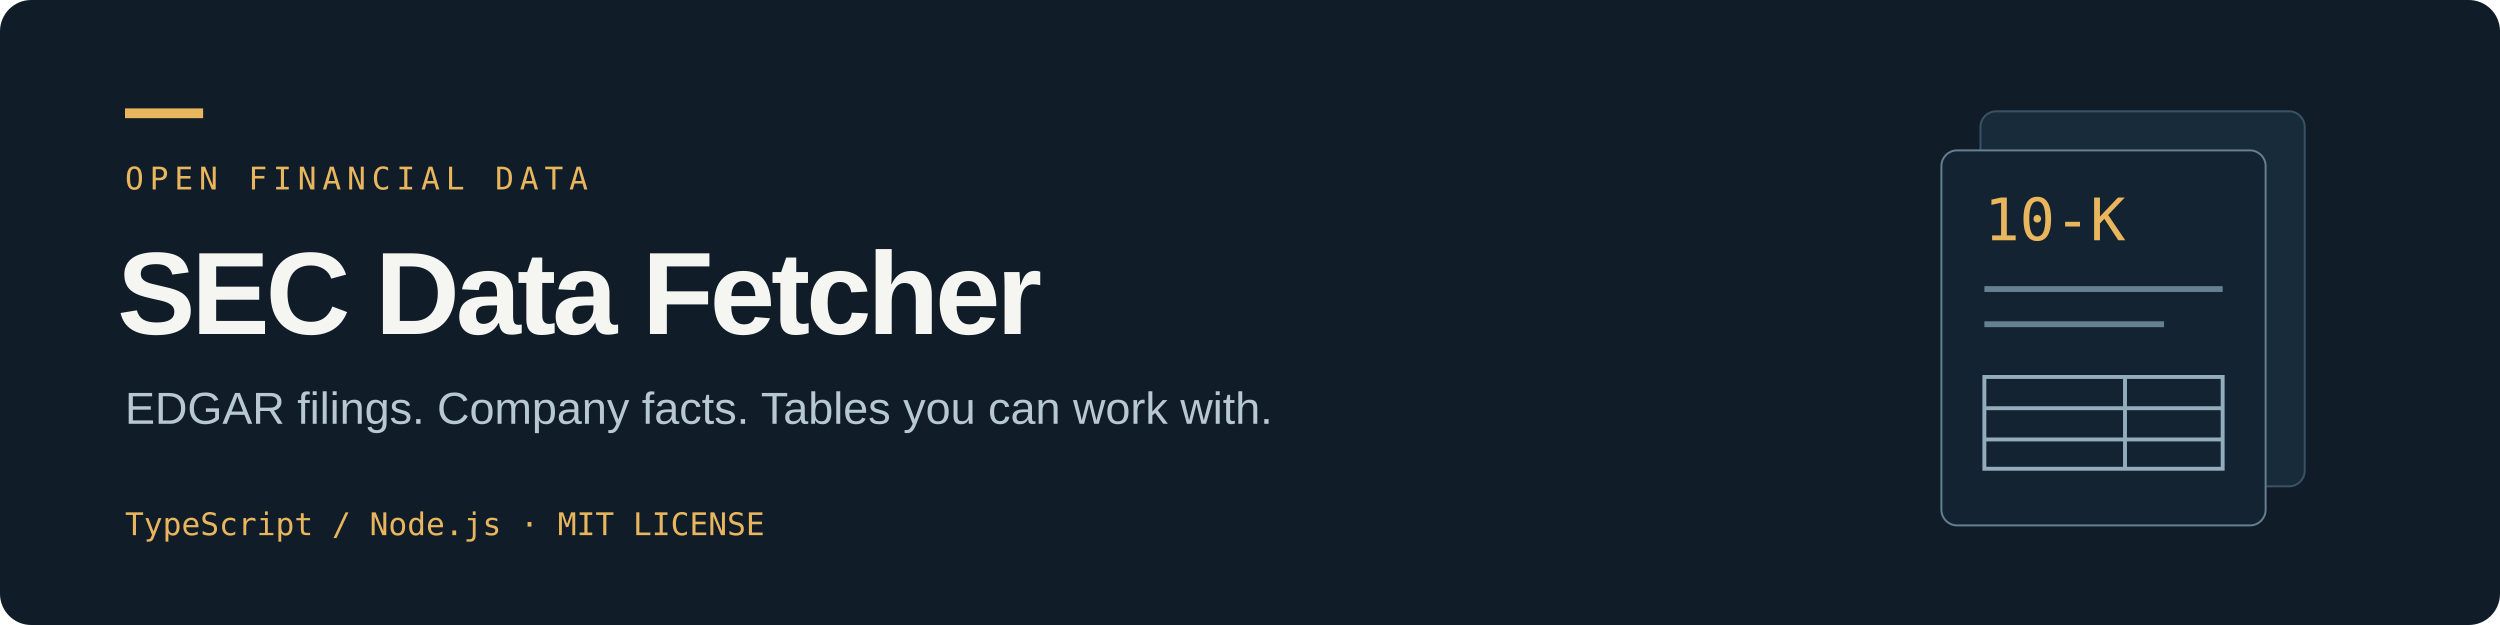
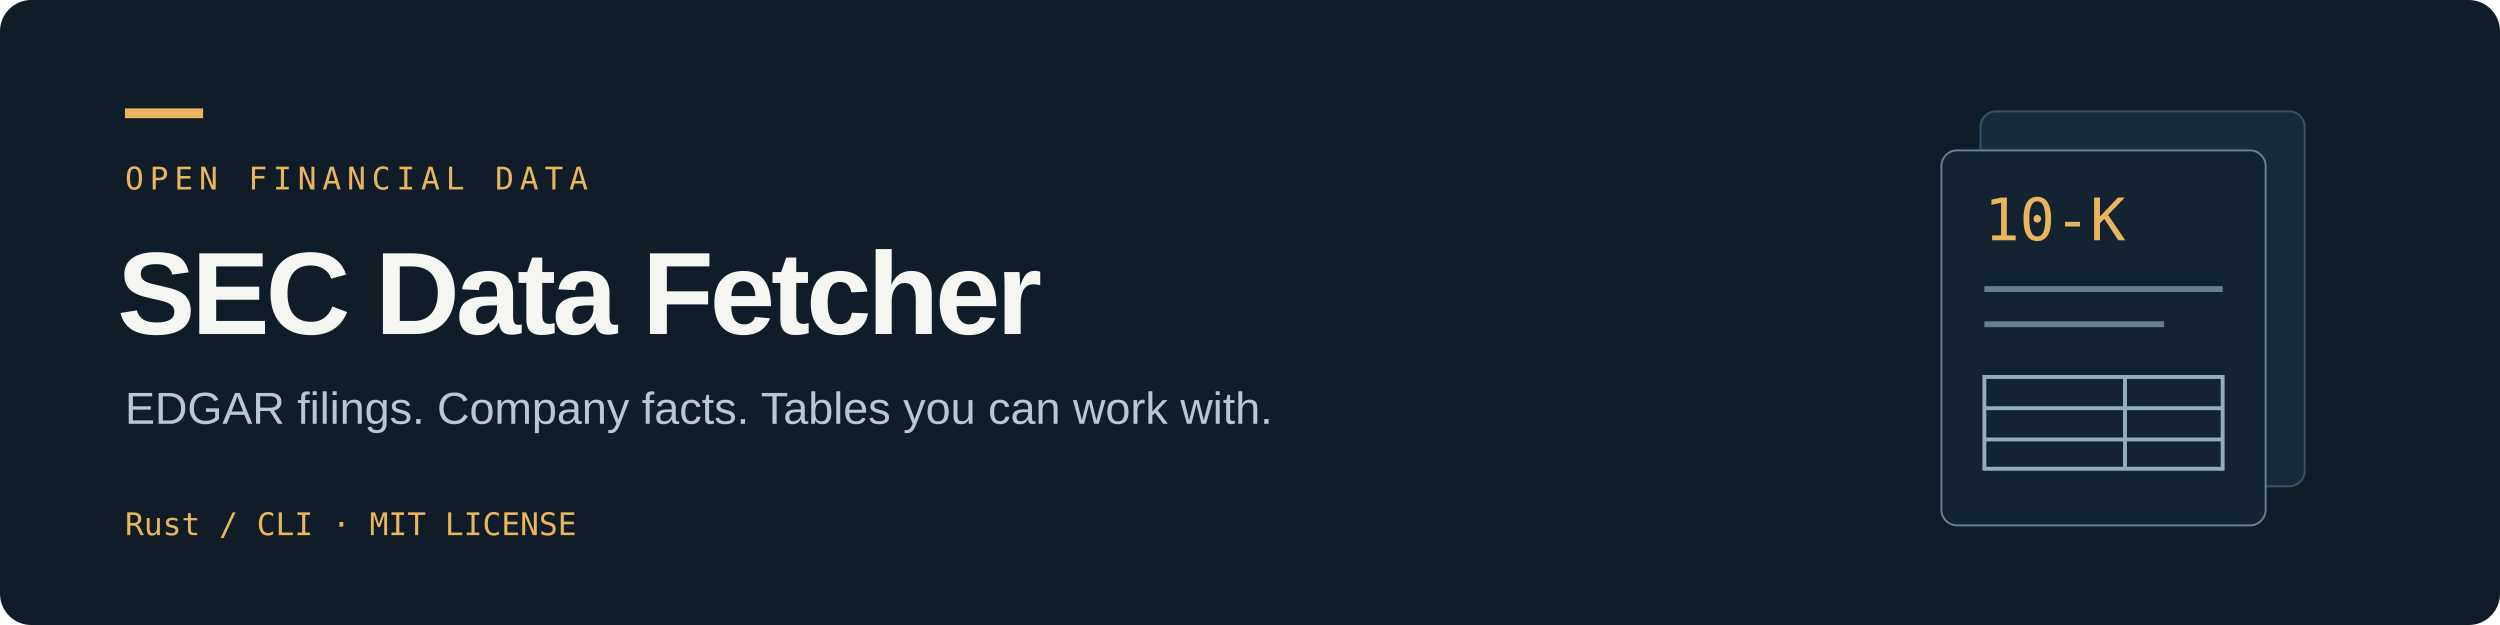
<svg xmlns="http://www.w3.org/2000/svg" width="1280" height="320" viewBox="0 0 1280 320" role="img" aria-labelledby="title desc">
  <rect width="1280" height="320" rx="16" fill="#101d29" />
  <path d="M64 58h40" stroke="#e9b65d" stroke-width="5" />
  <text x="64" y="97" fill="#e9b65d" font-family="ui-monospace,monospace" font-size="16" letter-spacing="3">OPEN FINANCIAL DATA</text>
  <text x="60" y="171" fill="#f5f6f2" font-family="Arial,Helvetica,sans-serif" font-size="60" font-weight="700" letter-spacing="-2">SEC Data Fetcher</text>
  <text x="64" y="217" fill="#b8c8d2" font-family="Arial,Helvetica,sans-serif" font-size="23">EDGAR filings. Company facts. Tables you can work with.</text>
-   <text x="64" y="274" fill="#e9b65d" font-family="ui-monospace,monospace" font-size="16">TypeScript / Node.js · MIT LICENSE</text>
+   <text x="64" y="274" fill="#e9b65d" font-family="ui-monospace,monospace" font-size="16">Rust / CLI · MIT LICENSE</text>
  <g transform="translate(994 57)">
    <rect x="20" y="0" width="166" height="192" rx="8" fill="#172b3a" stroke="#3a5364" />
    <rect x="0" y="20" width="166" height="192" rx="8" fill="#142331" stroke="#648091" />
    <text x="22" y="66" fill="#e9b65d" font-family="ui-monospace,monospace" font-size="30">10-K</text>
    <path d="M22 91h122M22 109h92" stroke="#648091" stroke-width="3" />
    <path d="M22 136h122v47H22zM22 152h122M22 168h122M94 136v47" fill="none" stroke="#93adbd" stroke-width="2" />
  </g>
</svg>
